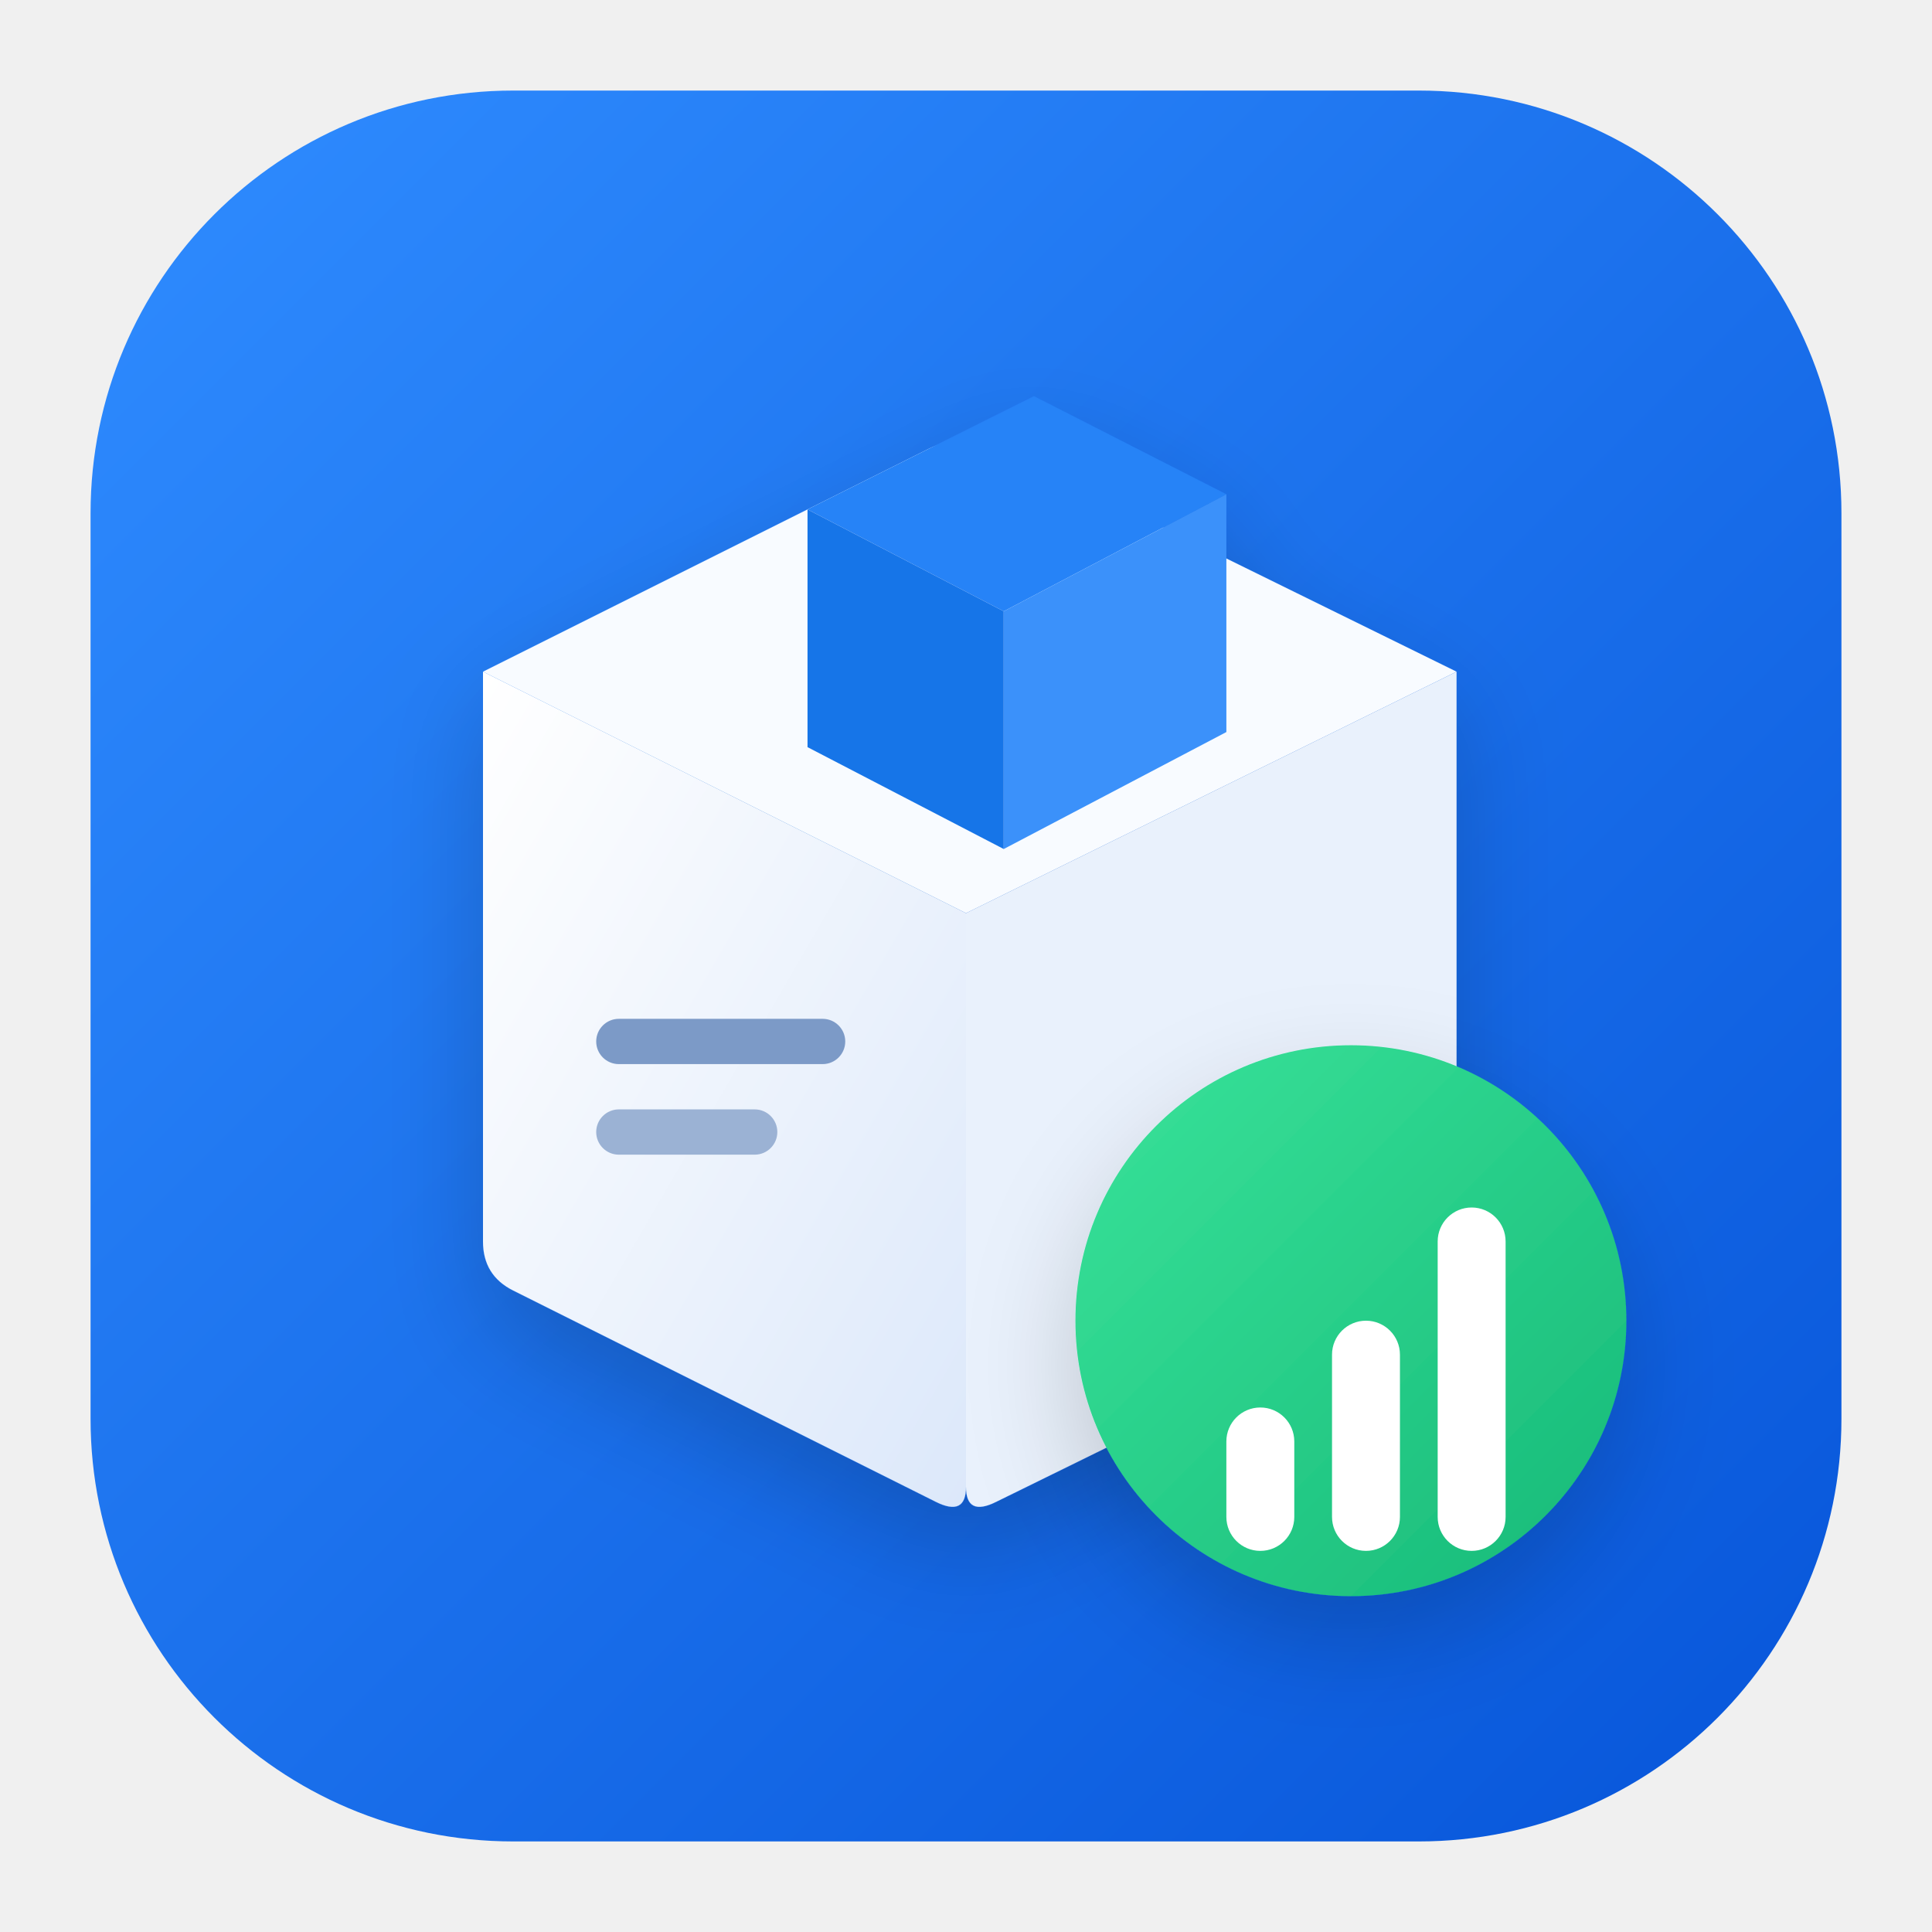
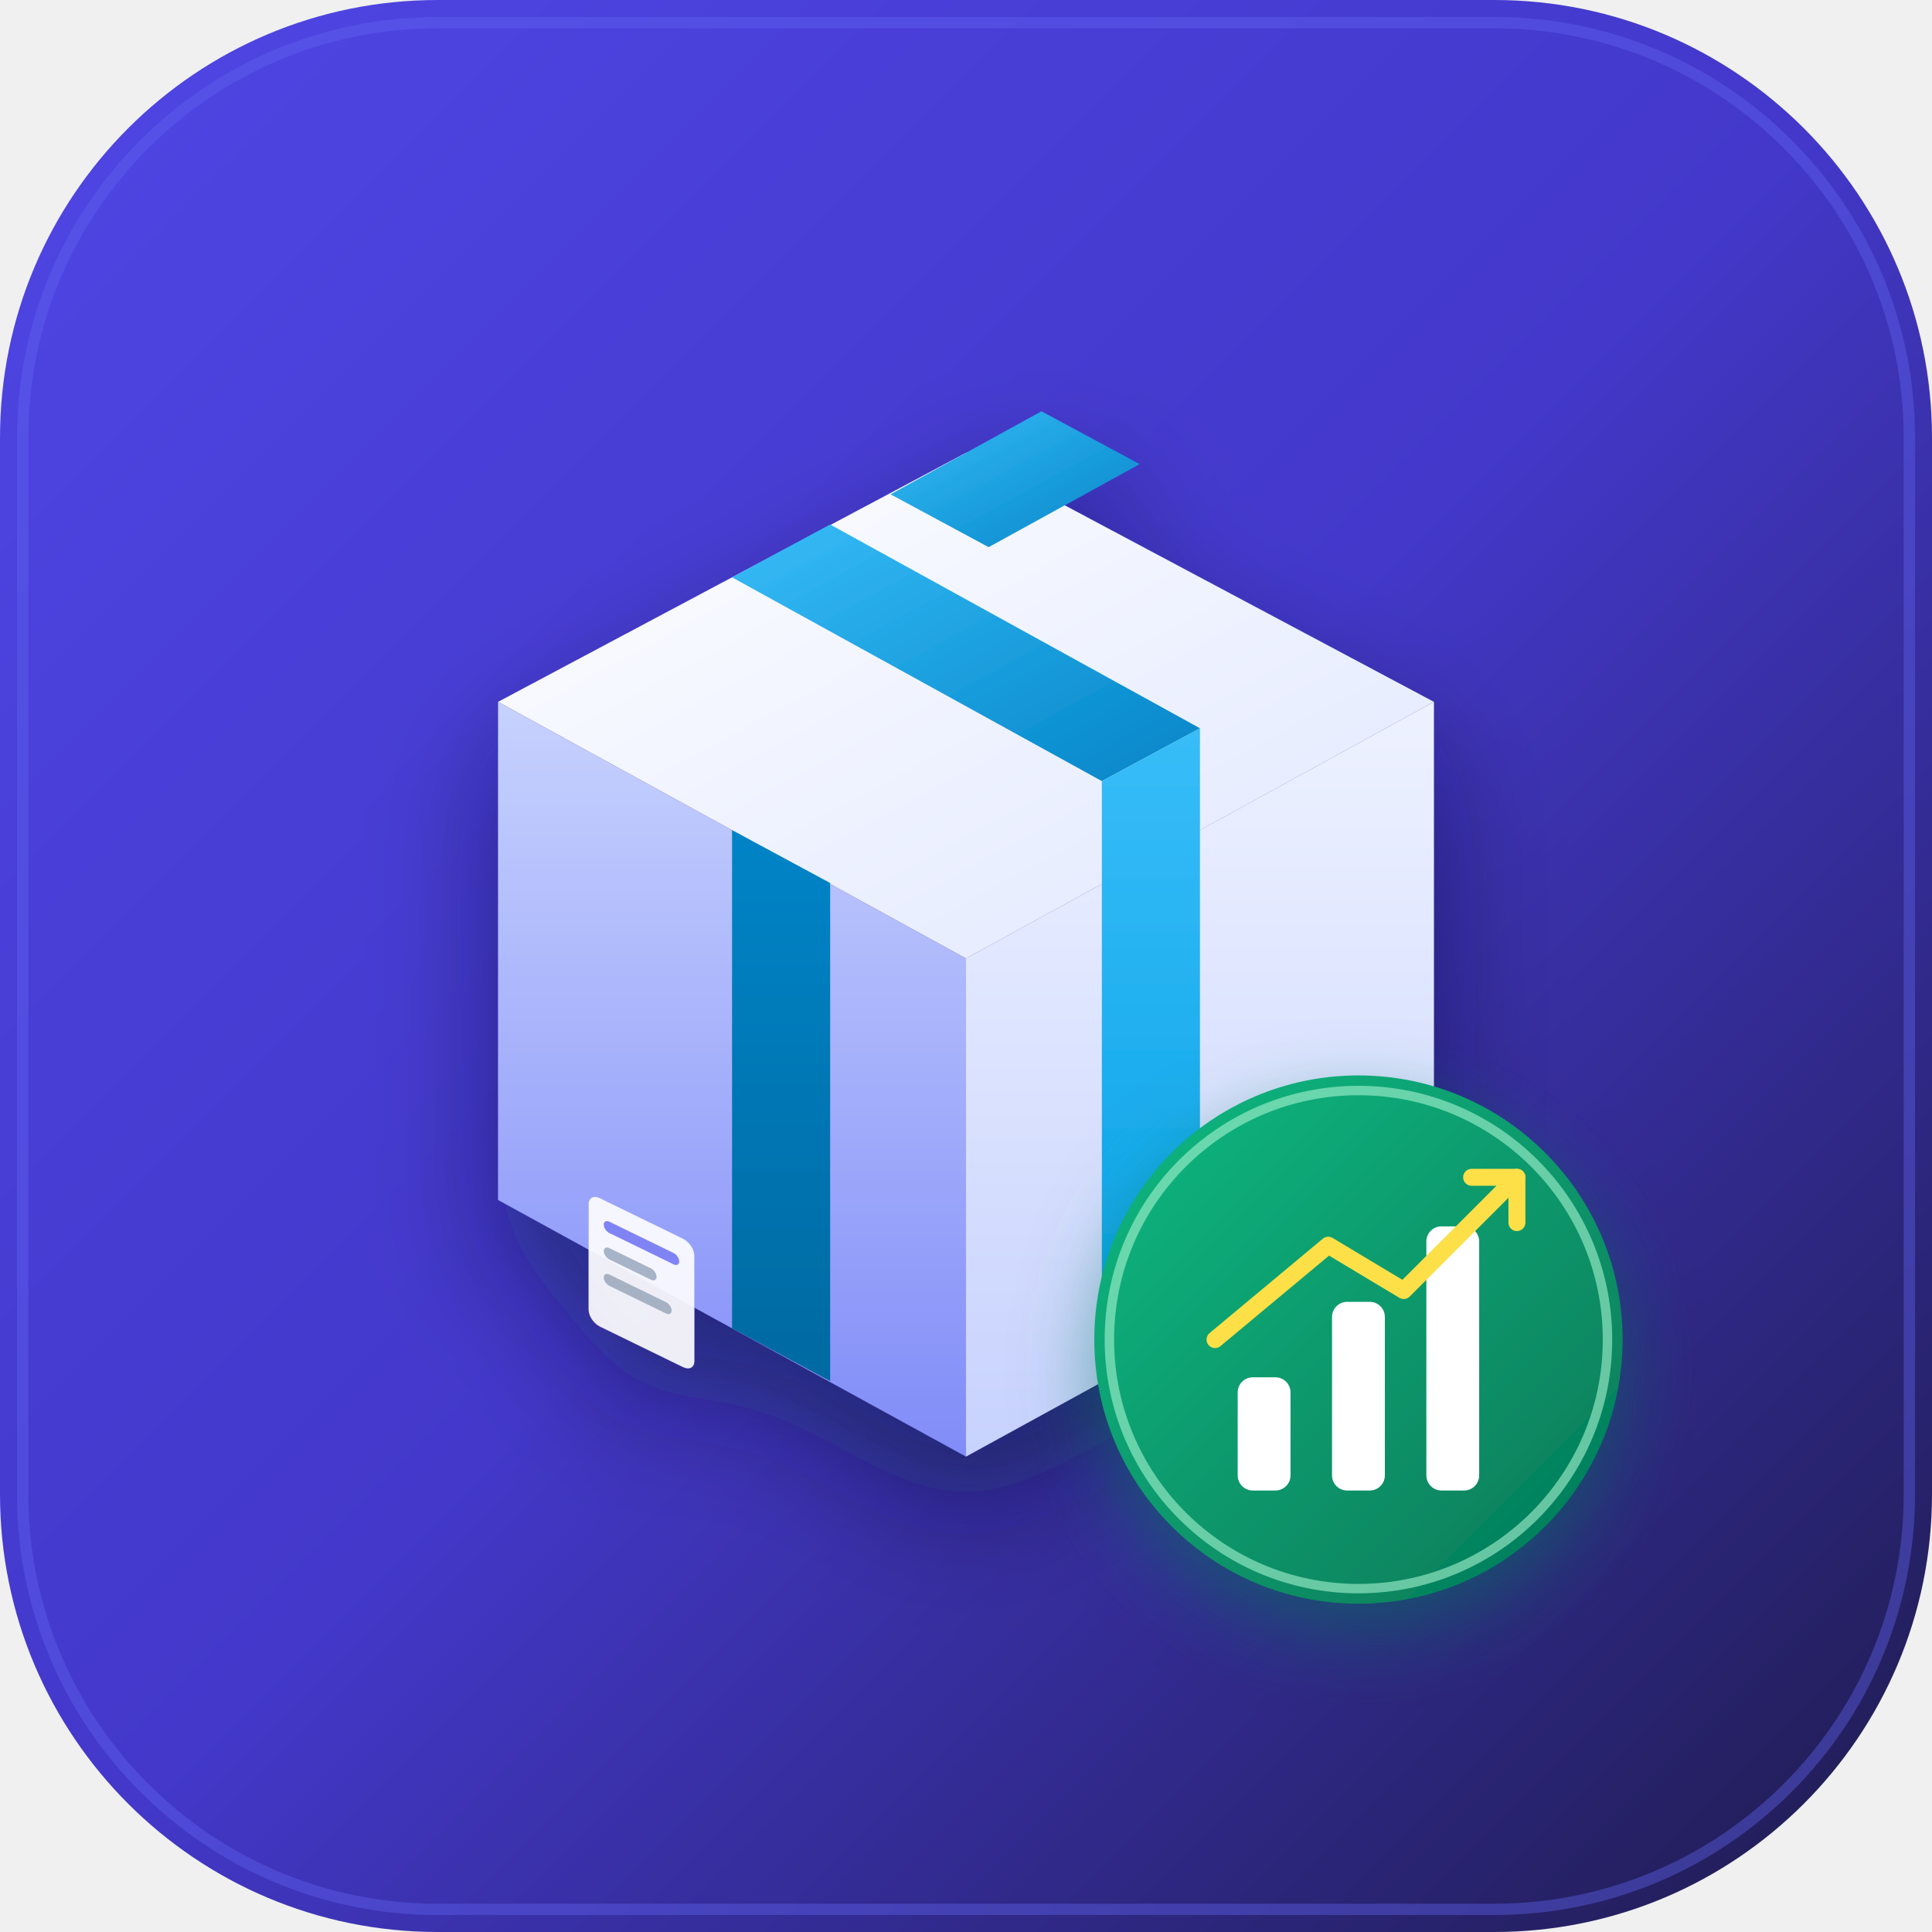
- <svg xmlns="http://www.w3.org/2000/svg" viewBox="0 0 512 512">
+ <svg xmlns="http://www.w3.org/2000/svg" viewBox="0 0 512 512" width="512" height="512">
  <defs>
-     <linearGradient id="bg" x1="0" y1="0" x2="1" y2="1">
-       <stop offset="0%" stop-color="#2F8CFF" />
-       <stop offset="100%" stop-color="#0755D9" />
+     <linearGradient id="bgGrad" x1="0%" y1="0%" x2="100%" y2="100%">
+       <stop offset="0%" stop-color="#4F46E5" />
+       <stop offset="50%" stop-color="#4338CA" />
+       <stop offset="100%" stop-color="#1E1B4B" />
    </linearGradient>
-     <linearGradient id="box" x1="0" y1="0" x2="1" y2="1">
+     <linearGradient id="boxTop" x1="0%" y1="0%" x2="100%" y2="100%">
      <stop offset="0%" stop-color="#FFFFFF" />
-       <stop offset="100%" stop-color="#DCE8FA" />
+       <stop offset="100%" stop-color="#E0E7FF" />
    </linearGradient>
-     <linearGradient id="badge" x1="0" y1="0" x2="1" y2="1">
-       <stop offset="0%" stop-color="#39E39A" />
-       <stop offset="100%" stop-color="#17B978" />
+     <linearGradient id="boxLeft" x1="0%" y1="0%" x2="0%" y2="100%">
+       <stop offset="0%" stop-color="#C7D2FE" />
+       <stop offset="100%" stop-color="#818CF8" />
    </linearGradient>
-     <filter id="shadow" x="-30%" y="-30%" width="160%" height="160%">
-       <feDropShadow dx="0" dy="12" stdDeviation="14" flood-opacity=".18" />
+     <linearGradient id="boxRight" x1="0%" y1="0%" x2="0%" y2="100%">
+       <stop offset="0%" stop-color="#EEF2FF" />
+       <stop offset="100%" stop-color="#C7D2FE" />
+     </linearGradient>
+     <linearGradient id="ribbonTop" x1="0%" y1="0%" x2="100%" y2="100%">
+       <stop offset="0%" stop-color="#38BDF8" />
+       <stop offset="100%" stop-color="#0284C7" />
+     </linearGradient>
+     <linearGradient id="ribbonLeft" x1="0%" y1="0%" x2="0%" y2="100%">
+       <stop offset="0%" stop-color="#0284C7" />
+       <stop offset="100%" stop-color="#0369A1" />
+     </linearGradient>
+     <linearGradient id="ribbonRight" x1="0%" y1="0%" x2="0%" y2="100%">
+       <stop offset="0%" stop-color="#38BDF8" />
+       <stop offset="100%" stop-color="#0EA5E9" />
+     </linearGradient>
+     <linearGradient id="badgeGrad" x1="0%" y1="0%" x2="100%" y2="100%">
+       <stop offset="0%" stop-color="#10B981" />
+       <stop offset="100%" stop-color="#047857" />
+     </linearGradient>
+     <filter id="dropShadow" x="-20%" y="-20%" width="140%" height="140%">
+       <feDropShadow dx="0" dy="16" stdDeviation="16" flood-color="#0f172a" flood-opacity="0.45" />
+     </filter>
+     <filter id="badgeShadow" x="-20%" y="-20%" width="140%" height="140%">
+       <feDropShadow dx="0" dy="8" stdDeviation="10" flood-color="#047857" flood-opacity="0.5" />
    </filter>
  </defs>
-   <rect x="24" y="24" width="464" height="464" rx="112" fill="url(#bg)" />
-   <g filter="url(#shadow)">
-     <path d="M128 178 L246 119 Q256 114 266 119 L386 178 L256 242 Z" fill="#F8FBFF" />
-     <path d="M128 178 L256 242 L256 394 Q256 402 248 398 L136 342 Q128 338 128 329 Z" fill="url(#box)" />
-     <path d="M386 178 L256 242 L256 394 Q256 402 264 398 L378 342 Q386 338 386 329 Z" fill="#E9F1FC" />
-     <path d="M214 135 L274 105 L325 131 L266 162 Z" fill="#2683F7" />
-     <path d="M214 135 L266 162 L266 225 L214 198 Z" fill="#1975E8" />
-     <path d="M266 162 L325 131 L325 194 L266 225 Z" fill="#3A91FA" />
-     <rect x="158" y="270" width="66" height="12" rx="6" fill="#7C9AC7" />
-     <rect x="158" y="294" width="48" height="12" rx="6" fill="#9BB2D4" />
+   <rect width="512" height="512" rx="116" fill="url(#bgGrad)" />
+   <rect x="6" y="6" width="500" height="500" rx="110" fill="none" stroke="#6366F1" stroke-width="3" stroke-opacity="0.4" />
+   <g filter="url(#dropShadow)">
+     <path d="M256 120 L380 186 L256 254 L132 186 Z" fill="url(#boxTop)" />
+     <path d="M132 186 L256 254 L256 386 L132 318 Z" fill="url(#boxLeft)" />
+     <path d="M256 254 L380 186 L380 318 L256 386 Z" fill="url(#boxRight)" />
+     <path d="M236 131 L276 109 L302 123 L262 145 Z" fill="url(#ribbonTop)" />
+     <path d="M194 153 L220 139 L318 193 L292 207 Z" fill="url(#ribbonTop)" />
+     <path d="M194 220 L220 234 L220 366 L194 352 Z" fill="url(#ribbonLeft)" />
+     <path d="M292 207 L318 193 L318 325 L292 339 Z" fill="url(#ribbonRight)" />
+     <rect x="156" y="240" width="28" height="34" rx="3" fill="#FFFFFF" opacity="0.9" transform="skewY(26)" />
+     <rect x="160" y="245" width="20" height="3" rx="1.5" fill="#6366F1" opacity="0.8" transform="skewY(26)" />
+     <rect x="160" y="252" width="14" height="3" rx="1.5" fill="#94A3B8" opacity="0.8" transform="skewY(26)" />
+     <rect x="160" y="259" width="18" height="3" rx="1.5" fill="#94A3B8" opacity="0.8" transform="skewY(26)" />
  </g>
-   <g filter="url(#shadow)">
-     <circle cx="358" cy="350" r="73" fill="url(#badge)" />
-     <rect x="325" y="373" width="18" height="38" rx="9" fill="#FFFFFF" />
-     <rect x="353" y="350" width="18" height="61" rx="9" fill="#FFFFFF" />
-     <rect x="381" y="320" width="18" height="91" rx="9" fill="#FFFFFF" />
+   <g filter="url(#badgeShadow)">
+     <circle cx="360" cy="355" r="70" fill="url(#badgeGrad)" />
+     <circle cx="360" cy="355" r="66" fill="none" stroke="#A7F3D0" stroke-width="2.5" stroke-opacity="0.6" />
+     <rect x="328" y="365" width="14" height="30" rx="4" fill="#FFFFFF" />
+     <rect x="353" y="345" width="14" height="50" rx="4" fill="#FFFFFF" />
+     <rect x="378" y="325" width="14" height="70" rx="4" fill="#FFFFFF" />
+     <path d="M322 355 L352 330 L372 342 L402 312" fill="none" stroke="#FDE047" stroke-width="4.5" stroke-linecap="round" stroke-linejoin="round" />
+     <path d="M390 312 L402 312 L402 324" fill="none" stroke="#FDE047" stroke-width="4.5" stroke-linecap="round" stroke-linejoin="round" />
  </g>
</svg>
